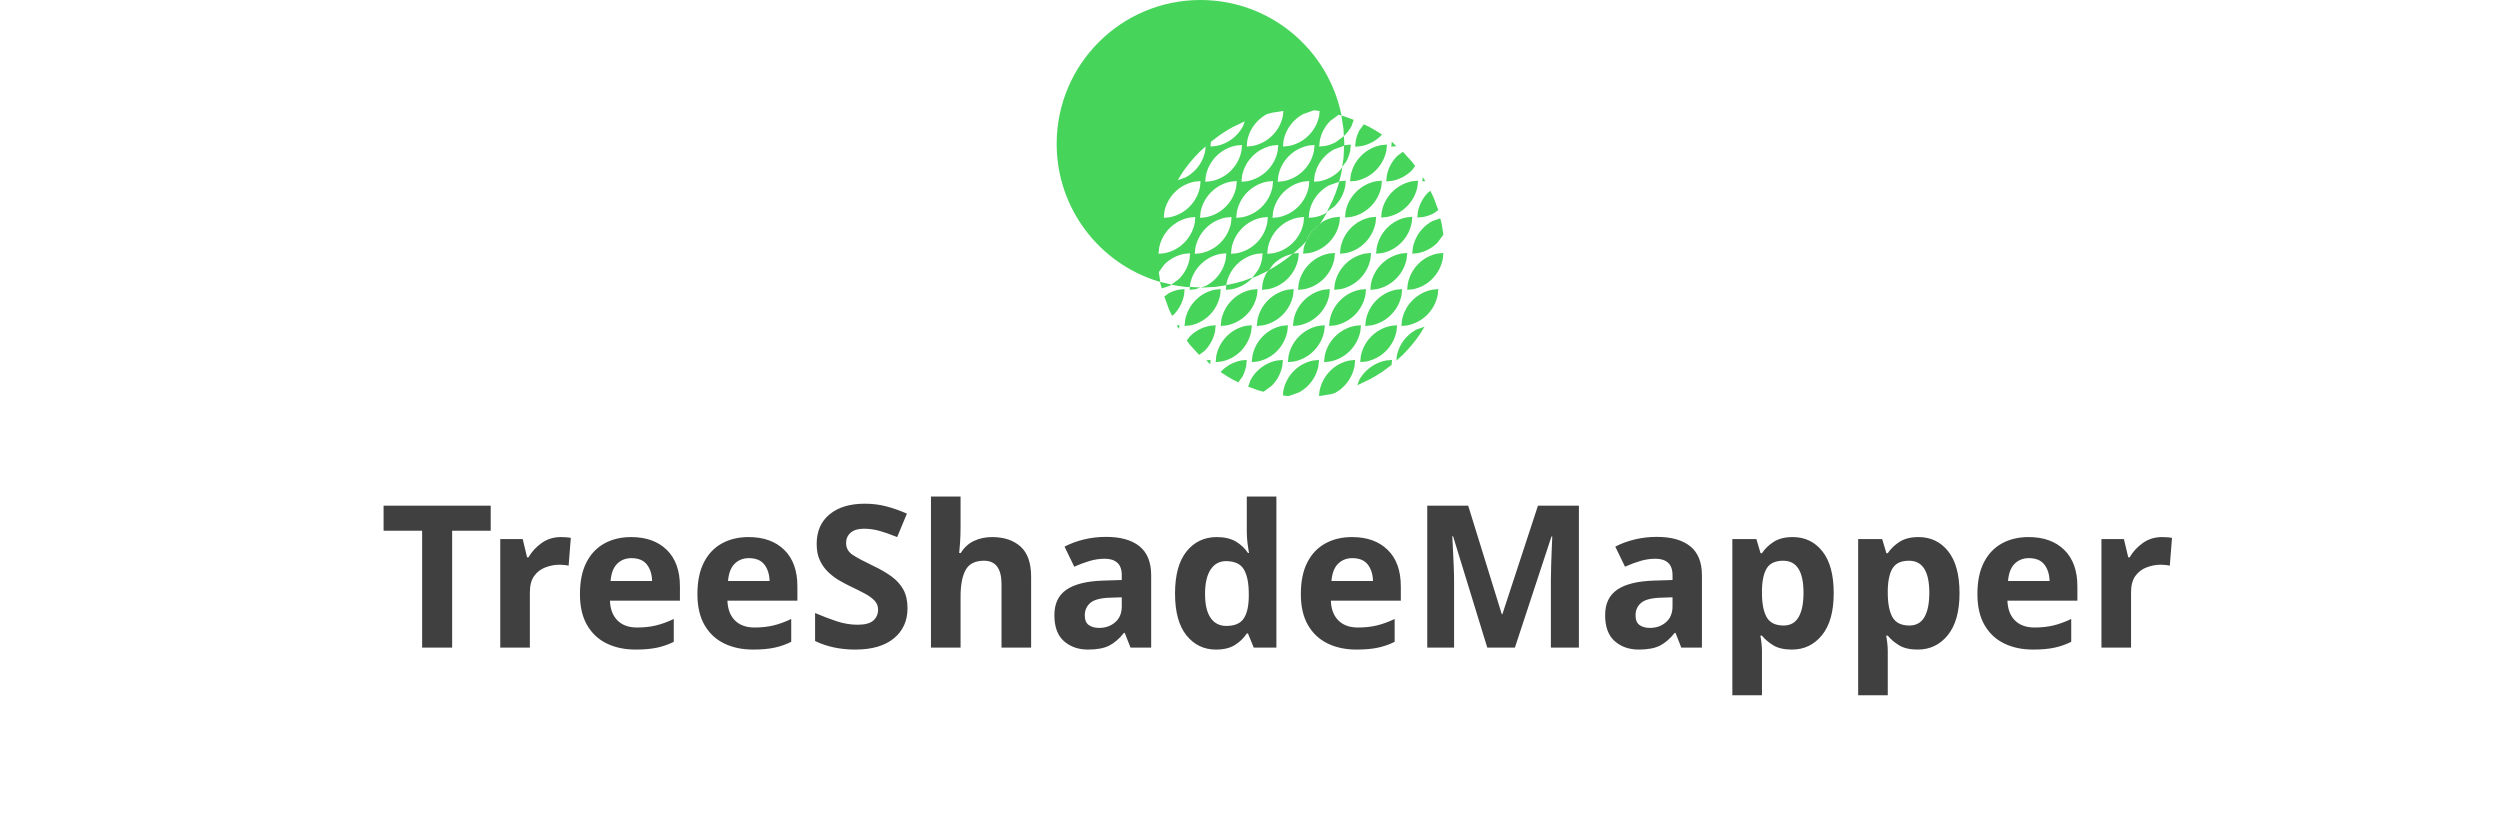
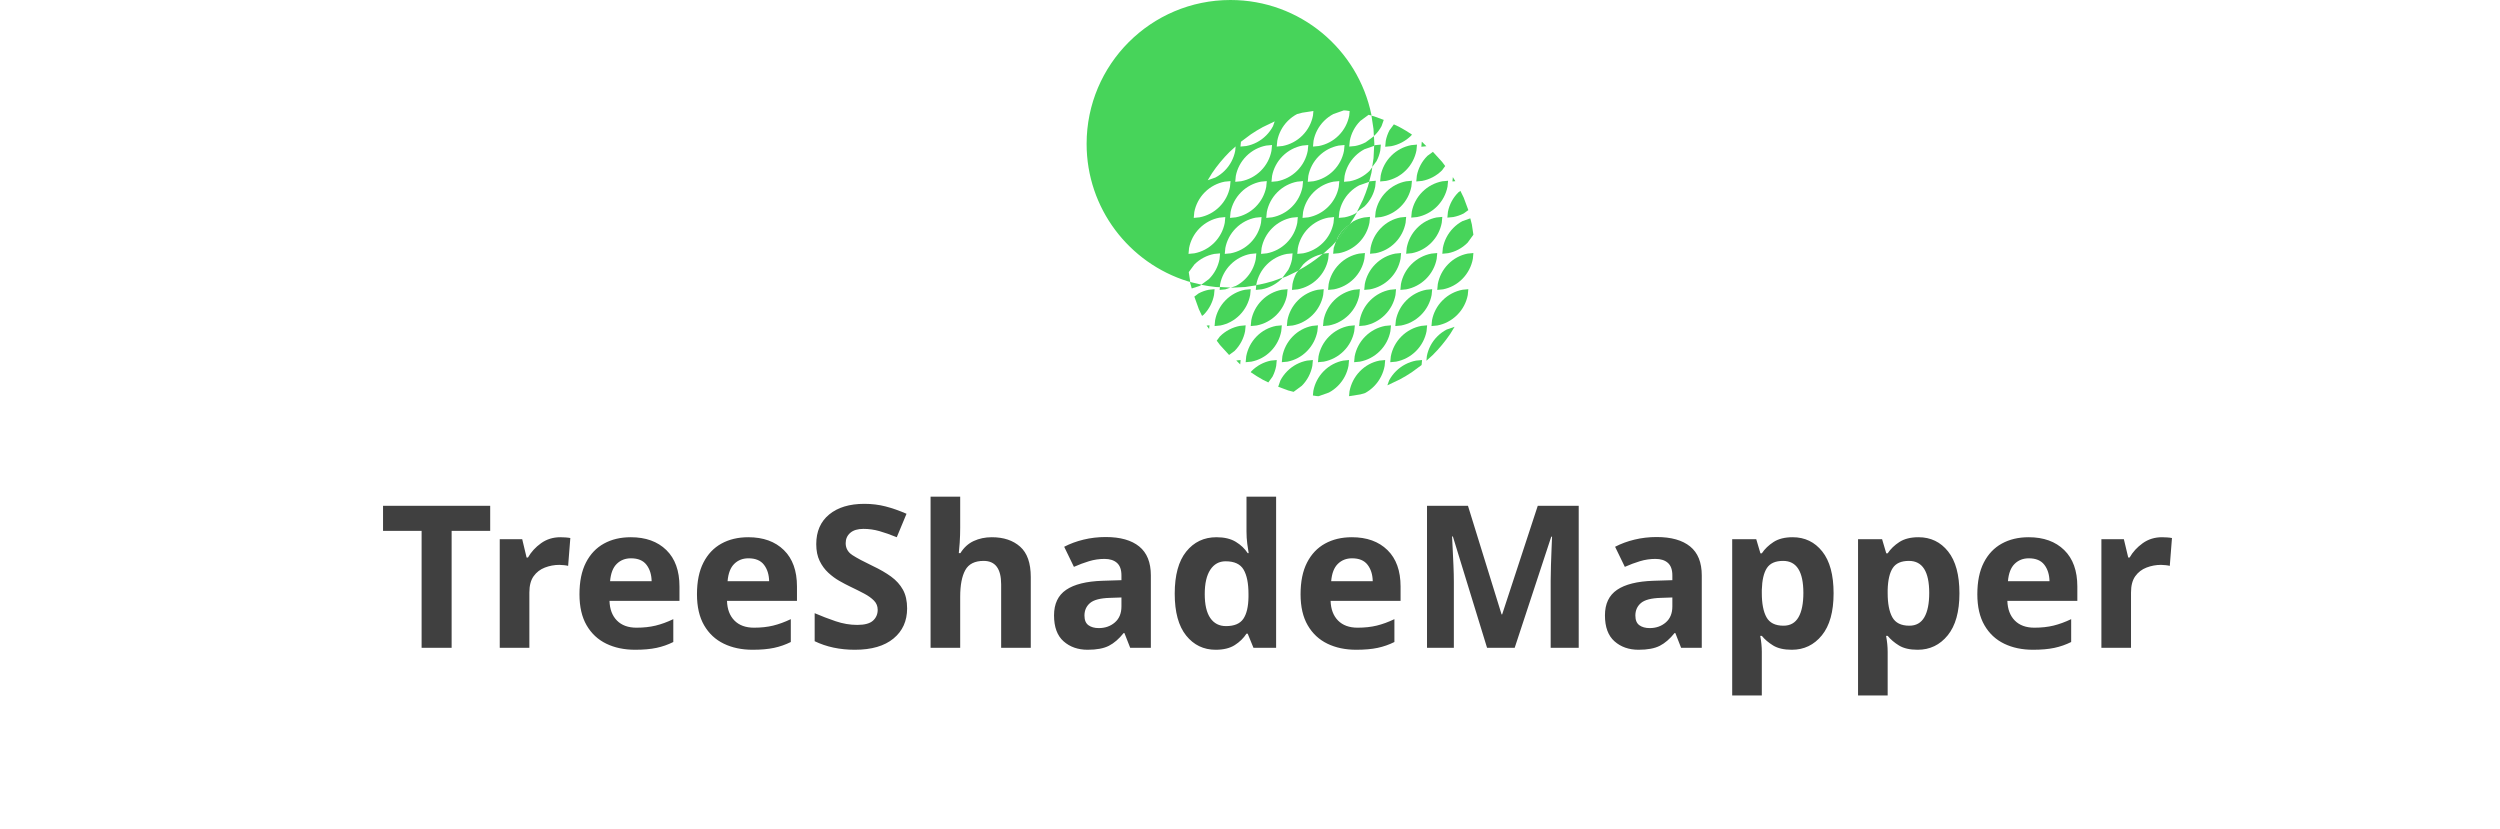
- <svg xmlns="http://www.w3.org/2000/svg" width="3459" height="1146" xml:space="preserve" overflow="hidden">
-   <g transform="translate(-961 -990)">
+ <svg xmlns="http://www.w3.org/2000/svg" width="3458" height="1146" xml:space="preserve" overflow="hidden">
+   <g transform="translate(-920 -990)">
    <path d="M2787 1300 2775.71 1315.45 2769 1323 2770.56 1318.44C2773.01 1313.68 2776.19 1309.21 2780.1 1305.2L2787 1300Z" fill="#47D45A" fill-rule="evenodd" />
    <path d="M2622 990C2718.17 990 2798.4 1058.22 2816.96 1148.9L2817.11 1149.87 2813.02 1148.82 2801.64 1157.21C2793.86 1164.99 2789 1174.58 2787.06 1184.63L2786.28 1192.73 2794.38 1191.95C2799.41 1190.98 2804.32 1189.28 2808.94 1186.85L2820.46 1178.35 2821 1189.01 2820.86 1191.69 2807.26 1196.46C2802.64 1198.89 2798.29 1202.05 2794.4 1205.94 2786.62 1213.72 2781.76 1223.32 2779.82 1233.36L2779.04 1241.47 2787.14 1240.69C2797.19 1238.74 2806.78 1233.88 2814.56 1226.1L2818.16 1221.22 2816.96 1229.11 2813.76 1241.56 2800.02 1246.38C2795.4 1248.81 2791.05 1251.97 2787.16 1255.86 2779.38 1263.64 2774.52 1273.24 2772.58 1283.28L2771.8 1291.39 2779.9 1290.61C2784.93 1289.64 2789.84 1287.93 2794.46 1285.5L2797.15 1283.52 2796.98 1283.87C2793.92 1289.51 2790.59 1294.98 2787.01 1300.27L2786.78 1300.58 2779.92 1305.64C2776.03 1309.53 2772.87 1313.87 2770.44 1318.5L2768.89 1322.93 2762.71 1329.73 2750.06 1341.23 2749.95 1341.24C2739.91 1343.18 2730.31 1348.05 2722.53 1355.83L2716.32 1364.26 2699.46 1372.38 2693.62 1374.51 2702.02 1363.12C2704.45 1358.5 2706.15 1353.59 2707.13 1348.56L2707.9 1340.46 2699.8 1341.24C2689.75 1343.18 2680.16 1348.05 2672.38 1355.83 2664.6 1363.61 2659.74 1373.2 2657.79 1383.25L2657.66 1384.65 2642.35 1386.99 2622.3 1388 2629.52 1385.47C2634.15 1383.04 2638.49 1379.88 2642.38 1375.99 2650.17 1368.2 2655.03 1358.61 2656.97 1348.56L2657.75 1340.46 2649.65 1341.24C2639.6 1343.18 2630.01 1348.05 2622.23 1355.83 2614.45 1363.61 2609.58 1373.2 2607.64 1383.25L2607.25 1387.27 2601.65 1386.99C2594.96 1386.31 2588.37 1385.3 2581.89 1383.97L2581.53 1383.88 2592.23 1375.99C2600.01 1368.2 2604.88 1358.61 2606.82 1348.56L2607.6 1340.46 2599.49 1341.24C2589.45 1343.18 2579.85 1348.05 2572.07 1355.83L2564.29 1366.39 2566.36 1379.98 2562.82 1379.07C2481.82 1353.87 2423 1278.31 2423 1189.01 2423 1079.1 2512.1 990 2622 990ZM2778.67 1142.7 2764.35 1147.72C2759.73 1150.16 2755.38 1153.32 2751.49 1157.21 2743.71 1164.99 2738.85 1174.58 2736.9 1184.63L2736.13 1192.73 2744.23 1191.96C2754.28 1190.01 2763.87 1185.15 2771.65 1177.37 2779.43 1169.59 2784.29 1159.99 2786.24 1149.95L2786.84 1143.63 2781.81 1142.86 2778.67 1142.7ZM2779.77 1190.58 2771.67 1191.35C2761.63 1193.3 2752.03 1198.16 2744.25 1205.94 2736.47 1213.72 2731.61 1223.32 2729.66 1233.36L2728.89 1241.47 2736.99 1240.69C2747.04 1238.74 2756.63 1233.88 2764.41 1226.1 2772.19 1218.32 2777.05 1208.73 2779 1198.68L2779.77 1190.58ZM2772.53 1240.5 2764.43 1241.27C2754.39 1243.22 2744.79 1248.08 2737.01 1255.86 2729.23 1263.64 2724.37 1273.24 2722.42 1283.28L2721.65 1291.39 2729.75 1290.61C2739.8 1288.66 2749.39 1283.8 2757.17 1276.02 2764.95 1268.24 2769.81 1258.65 2771.76 1248.6L2772.53 1240.5ZM2765.29 1290.27 2757.19 1291.05C2747.15 1293 2737.55 1297.86 2729.77 1305.64 2721.99 1313.42 2717.13 1323.01 2715.18 1333.06L2714.41 1341.16 2722.51 1340.39C2732.56 1338.44 2742.15 1333.58 2749.93 1325.8 2757.71 1318.02 2762.57 1308.42 2764.52 1298.38L2765.29 1290.27ZM2736.7 1143.54 2721.36 1145.88 2714.26 1147.7 2714.2 1147.72C2709.57 1150.16 2705.23 1153.32 2701.34 1157.21 2693.56 1164.99 2688.7 1174.58 2686.75 1184.63L2685.97 1192.73 2694.08 1191.95C2704.12 1190.01 2713.72 1185.15 2721.5 1177.37 2729.28 1169.59 2734.14 1159.99 2736.09 1149.95L2736.7 1143.54ZM2729.62 1190.58 2721.52 1191.35C2711.47 1193.3 2701.88 1198.16 2694.1 1205.94 2686.32 1213.72 2681.46 1223.32 2679.51 1233.36L2678.73 1241.47 2686.84 1240.69C2696.88 1238.74 2706.48 1233.88 2714.26 1226.1 2722.04 1218.32 2726.9 1208.73 2728.85 1198.68L2729.62 1190.58ZM2722.38 1240.5 2714.28 1241.27C2704.23 1243.22 2694.64 1248.08 2686.86 1255.86 2679.08 1263.64 2674.22 1273.24 2672.27 1283.28L2671.49 1291.39 2679.6 1290.61C2689.64 1288.66 2699.24 1283.8 2707.02 1276.02 2714.8 1268.24 2719.66 1258.65 2721.61 1248.6L2722.38 1240.5ZM2715.14 1290.27 2707.04 1291.05C2696.99 1293 2687.4 1297.86 2679.62 1305.64 2671.84 1313.42 2666.98 1323.01 2665.03 1333.06L2664.25 1341.16 2672.36 1340.39C2682.4 1338.44 2692 1333.58 2699.78 1325.8 2707.56 1318.02 2712.42 1308.42 2714.37 1298.38L2715.14 1290.27ZM2683.15 1157.89 2666.61 1165.85C2660.97 1168.92 2655.5 1172.25 2650.2 1175.82L2636.46 1186.1 2635.82 1192.73 2643.92 1191.95C2653.97 1190.01 2663.56 1185.15 2671.34 1177.37 2675.23 1173.48 2678.4 1169.13 2680.83 1164.51L2683.15 1157.89ZM2679.47 1190.58 2671.37 1191.35C2661.32 1193.3 2651.73 1198.16 2643.95 1205.94 2636.17 1213.72 2631.3 1223.32 2629.36 1233.36L2628.58 1241.47 2636.68 1240.69C2646.73 1238.74 2656.32 1233.88 2664.1 1226.1 2671.88 1218.32 2676.75 1208.73 2678.69 1198.68L2679.47 1190.58ZM2672.23 1240.5 2664.13 1241.27C2654.08 1243.22 2644.49 1248.08 2636.71 1255.86 2628.93 1263.64 2624.06 1273.24 2622.12 1283.28L2621.34 1291.39 2629.44 1290.61C2639.49 1288.66 2649.08 1283.8 2656.86 1276.02 2664.65 1268.24 2669.51 1258.65 2671.45 1248.6L2672.23 1240.5ZM2664.99 1290.27 2656.89 1291.05C2646.84 1293 2637.25 1297.86 2629.47 1305.64 2621.69 1313.42 2616.82 1323.01 2614.88 1333.06L2614.1 1341.16 2622.21 1340.39C2632.25 1338.44 2641.84 1333.58 2649.62 1325.8 2657.41 1318.02 2662.27 1308.42 2664.21 1298.38L2664.99 1290.27ZM2629.13 1192.51 2620.75 1200.12C2611.75 1209.13 2603.6 1218.99 2596.45 1229.58L2590.56 1239.28 2601.09 1235.58C2605.72 1233.15 2610.06 1229.99 2613.95 1226.1 2621.73 1218.32 2626.59 1208.73 2628.54 1198.68L2629.13 1192.51ZM2622.08 1240.5 2613.97 1241.27C2603.93 1243.22 2594.33 1248.08 2586.55 1255.86 2578.77 1263.64 2573.91 1273.24 2571.97 1283.28L2571.19 1291.39 2579.29 1290.61C2589.34 1288.66 2598.93 1283.8 2606.71 1276.02 2614.49 1268.24 2619.36 1258.65 2621.3 1248.6L2622.08 1240.5ZM2614.84 1290.27 2606.73 1291.05C2596.69 1293 2587.09 1297.86 2579.31 1305.64 2571.53 1313.42 2566.67 1323.01 2564.73 1333.06L2563.95 1341.16 2572.05 1340.39C2582.1 1338.44 2591.69 1333.58 2599.47 1325.8 2607.25 1318.02 2612.12 1308.42 2614.06 1298.38L2614.84 1290.27Z" fill="#47D45A" fill-rule="evenodd" />
    <path d="M2817 1150 2820.49 1150.89 2834 1155.82 2830.99 1164.39C2828.59 1168.93 2825.47 1173.2 2821.63 1177.03L2820.31 1178 2819.83 1168.47 2817 1150Z" fill="#47D45A" fill-rule="evenodd" />
    <path d="M2848 1162 2856.14 1165.91C2861.85 1168.99 2867.4 1172.35 2872.76 1175.95L2873 1176.13 2871.98 1177.51C2864.1 1185.35 2854.38 1190.26 2844.21 1192.22L2836 1193 2836.79 1184.83C2837.77 1179.77 2839.5 1174.82 2841.96 1170.15L2848 1162Z" fill="#47D45A" fill-rule="evenodd" />
    <path d="M2886.61 1186 2887.52 1186.75 2893 1192.26 2886 1193 2886.61 1186Z" fill="#47D45A" fill-rule="evenodd" />
    <path d="M2830 1190 2829.21 1198.2C2828.22 1203.28 2826.48 1208.25 2824 1212.93L2818 1221 2819.85 1209 2820.76 1191.13 2821.74 1190.79 2830 1190Z" fill="#47D45A" fill-rule="evenodd" />
    <path d="M2880 1190 2879.22 1198.12C2877.27 1208.19 2872.4 1217.8 2864.6 1225.6 2856.8 1233.4 2847.19 1238.27 2837.12 1240.22L2829 1241 2829.78 1232.88C2831.73 1222.81 2836.6 1213.2 2844.4 1205.4 2852.2 1197.6 2861.81 1192.73 2871.88 1190.78L2880 1190Z" fill="#47D45A" fill-rule="evenodd" />
    <path d="M2902 1200 2914.68 1213.89 2919 1219.65 2914.53 1225.69C2906.74 1233.44 2897.15 1238.29 2887.1 1240.23L2879 1241 2879.78 1232.93C2881.72 1222.92 2886.58 1213.36 2894.37 1205.61L2902 1200Z" fill="#47D45A" fill-rule="evenodd" />
    <path d="M2929.58 1235 2933 1240.62 2929 1241 2929.58 1235Z" fill="#47D45A" fill-rule="evenodd" />
    <path d="M2823 1240 2822.21 1248.1C2820.23 1258.14 2815.28 1267.73 2807.36 1275.5L2797 1283 2805.36 1265.96C2807.93 1260.01 2810.2 1253.91 2812.17 1247.69L2813.91 1241.07 2814.75 1240.78 2823 1240Z" fill="#47D45A" fill-rule="evenodd" />
    <path d="M2873 1240 2872.22 1248.12C2870.27 1258.19 2865.4 1267.8 2857.6 1275.6 2849.8 1283.4 2840.19 1288.27 2830.12 1290.22L2822 1291 2822.78 1282.88C2824.73 1272.81 2829.6 1263.2 2837.4 1255.4 2845.2 1247.6 2854.81 1242.73 2864.88 1240.78L2873 1240Z" fill="#47D45A" fill-rule="evenodd" />
    <path d="M2923 1240 2922.22 1248.12C2920.27 1258.19 2915.4 1267.8 2907.6 1275.6 2899.8 1283.4 2890.19 1288.27 2880.12 1290.22L2872 1291 2872.78 1282.88C2874.73 1272.81 2879.6 1263.2 2887.4 1255.4 2895.2 1247.6 2904.81 1242.73 2914.88 1240.78L2923 1240Z" fill="#47D45A" fill-rule="evenodd" />
    <path d="M2940.03 1254 2944.6 1263.35 2951 1280.6 2944.69 1285.19C2940.06 1287.59 2935.14 1289.27 2930.11 1290.23L2922 1291 2922.78 1283C2924.72 1273.08 2929.59 1263.61 2937.38 1255.92L2940.03 1254Z" fill="#47D45A" fill-rule="evenodd" />
    <path d="M2815 1290 2814.22 1298.12C2812.27 1308.19 2807.4 1317.8 2799.6 1325.6 2791.8 1333.4 2782.19 1338.27 2772.12 1340.22L2764 1341 2764.78 1332.88 2768.34 1322.73 2775.02 1315.38 2786.27 1300.33 2792.29 1295.9C2796.92 1293.46 2801.84 1291.75 2806.88 1290.78L2815 1290Z" fill="#47D45A" fill-rule="evenodd" />
    <path d="M2865 1290 2864.24 1298.12C2862.33 1308.19 2857.55 1317.8 2849.9 1325.6 2842.26 1333.4 2832.83 1338.27 2822.96 1340.22L2815 1341 2815.76 1332.88C2817.67 1322.81 2822.45 1313.2 2830.1 1305.4 2837.74 1297.6 2847.17 1292.73 2857.04 1290.78L2865 1290Z" fill="#47D45A" fill-rule="evenodd" />
    <path d="M2915 1290 2914.24 1298.12C2912.33 1308.19 2907.55 1317.8 2899.9 1325.6 2892.26 1333.4 2882.83 1338.27 2872.96 1340.22L2865 1341 2865.76 1332.88C2867.67 1322.81 2872.45 1313.2 2880.1 1305.4 2887.74 1297.6 2897.17 1292.73 2907.04 1290.78L2915 1290Z" fill="#47D45A" fill-rule="evenodd" />
    <path d="M2953.73 1292 2955.87 1300.46 2958 1314.66 2950.06 1325.59C2942.38 1333.39 2932.91 1338.27 2923 1340.22L2915 1341 2915.77 1332.87C2917.69 1322.8 2922.49 1313.18 2930.17 1305.38 2934.01 1301.48 2938.29 1298.31 2942.86 1295.87L2953.73 1292Z" fill="#47D45A" fill-rule="evenodd" />
    <path d="M2758 1340 2757.22 1348.12C2755.27 1358.19 2750.4 1367.8 2742.6 1375.6 2734.8 1383.4 2725.19 1388.27 2715.12 1390.22L2707 1391 2707.78 1382.88C2708.75 1377.85 2710.46 1372.92 2712.9 1368.29L2716.17 1363.85 2716.71 1363.59C2728.01 1357.45 2738.66 1350.24 2748.51 1342.11L2749.99 1340.77 2758 1340Z" fill="#47D45A" fill-rule="evenodd" />
    <path d="M2808 1340 2807.22 1348.12C2805.27 1358.19 2800.4 1367.8 2792.6 1375.6 2784.8 1383.4 2775.19 1388.27 2765.12 1390.22L2757 1391 2757.78 1382.88C2759.73 1372.81 2764.6 1363.2 2772.4 1355.4 2780.2 1347.6 2789.81 1342.73 2799.88 1340.78L2808 1340Z" fill="#47D45A" fill-rule="evenodd" />
    <path d="M2858 1340 2857.22 1348.12C2855.27 1358.19 2850.4 1367.8 2842.6 1375.6 2834.8 1383.4 2825.19 1388.27 2815.12 1390.22L2807 1391 2807.78 1382.88C2809.73 1372.81 2814.6 1363.2 2822.4 1355.4 2830.2 1347.6 2839.81 1342.73 2849.88 1340.78L2858 1340Z" fill="#47D45A" fill-rule="evenodd" />
    <path d="M2908 1340 2907.22 1348.12C2905.27 1358.19 2900.4 1367.8 2892.6 1375.6 2884.8 1383.4 2875.19 1388.27 2865.12 1390.22L2857 1391 2857.78 1382.88C2859.73 1372.81 2864.6 1363.2 2872.4 1355.4 2880.2 1347.6 2889.81 1342.73 2899.88 1340.78L2908 1340Z" fill="#47D45A" fill-rule="evenodd" />
    <path d="M2958 1340 2957.24 1348.12C2955.33 1358.19 2950.55 1367.8 2942.9 1375.6 2935.26 1383.4 2925.83 1388.27 2915.96 1390.22L2908 1391 2908.76 1382.88C2910.67 1372.81 2915.45 1363.2 2923.1 1355.4 2930.74 1347.6 2940.17 1342.73 2950.04 1340.78L2958 1340Z" fill="#47D45A" fill-rule="evenodd" />
    <path d="M2694 1374 2692.9 1375.49C2685.04 1383.34 2675.34 1388.25 2665.19 1390.22L2657 1391 2657.65 1384.24 2662.14 1383.55C2668.69 1382.21 2675.12 1380.56 2681.42 1378.6L2694 1374Z" fill="#47D45A" fill-rule="evenodd" />
    <path d="M2566 1380 2582 1383.79 2579.73 1385.34 2568.4 1389 2566.16 1380.95 2566 1380Z" fill="#47D45A" fill-rule="evenodd" />
    <path d="M2607.38 1387 2621.7 1387.73 2622 1387.71 2614.87 1390.24 2607 1391 2607.38 1387Z" fill="#47D45A" fill-rule="evenodd" />
    <path d="M2650 1390 2649.24 1398.12C2647.33 1408.19 2642.55 1417.8 2634.9 1425.6 2627.26 1433.4 2617.83 1438.27 2607.96 1440.22L2600 1441 2600.76 1432.88C2602.67 1422.81 2607.45 1413.2 2615.1 1405.4 2622.74 1397.6 2632.17 1392.73 2642.04 1390.78L2650 1390Z" fill="#47D45A" fill-rule="evenodd" />
    <path d="M2701 1390 2700.22 1398.12C2698.27 1408.19 2693.4 1417.8 2685.6 1425.6 2677.8 1433.4 2668.19 1438.27 2658.12 1440.22L2650 1441 2650.78 1432.88C2652.73 1422.81 2657.6 1413.2 2665.4 1405.4 2673.2 1397.6 2682.81 1392.73 2692.88 1390.78L2701 1390Z" fill="#47D45A" fill-rule="evenodd" />
    <path d="M2751 1390 2750.22 1398.12C2748.27 1408.19 2743.4 1417.8 2735.6 1425.6 2727.8 1433.4 2718.19 1438.27 2708.12 1440.22L2700 1441 2700.78 1432.88C2702.73 1422.81 2707.6 1413.2 2715.4 1405.4 2723.2 1397.6 2732.81 1392.73 2742.88 1390.78L2751 1390Z" fill="#47D45A" fill-rule="evenodd" />
    <path d="M2801 1390 2800.22 1398.12C2798.27 1408.19 2793.4 1417.8 2785.6 1425.6 2777.8 1433.4 2768.19 1438.27 2758.12 1440.22L2750 1441 2750.78 1432.88C2752.73 1422.81 2757.6 1413.2 2765.4 1405.4 2773.2 1397.6 2782.81 1392.73 2792.88 1390.78L2801 1390Z" fill="#47D45A" fill-rule="evenodd" />
    <path d="M2851 1390 2850.22 1398.12C2848.27 1408.19 2843.4 1417.8 2835.6 1425.6 2827.8 1433.4 2818.19 1438.27 2808.12 1440.22L2800 1441 2800.78 1432.88C2802.73 1422.81 2807.6 1413.2 2815.4 1405.4 2823.2 1397.6 2832.81 1392.73 2842.88 1390.78L2851 1390Z" fill="#47D45A" fill-rule="evenodd" />
    <path d="M2901 1390 2900.22 1398.12C2898.27 1408.19 2893.4 1417.8 2885.6 1425.6 2877.8 1433.4 2868.19 1438.27 2858.12 1440.22L2850 1441 2850.78 1432.88C2852.73 1422.81 2857.6 1413.2 2865.4 1405.4 2873.2 1397.6 2882.81 1392.73 2892.88 1390.78L2901 1390Z" fill="#47D45A" fill-rule="evenodd" />
    <path d="M2951 1390 2950.22 1398.12C2948.27 1408.19 2943.4 1417.8 2935.6 1425.6 2927.8 1433.4 2918.19 1438.27 2908.12 1440.22L2900 1441 2900.78 1432.88C2902.73 1422.81 2907.6 1413.2 2915.4 1405.4 2923.2 1397.6 2932.81 1392.73 2942.88 1390.78L2951 1390Z" fill="#47D45A" fill-rule="evenodd" />
    <path d="M2600 1390 2599.24 1398.04C2597.34 1408.01 2592.6 1417.53 2585.01 1425.26L2582.68 1427 2578.28 1417.71 2572 1400.25 2577.89 1395.84C2582.4 1393.43 2587.19 1391.74 2592.09 1390.77L2600 1390Z" fill="#47D45A" fill-rule="evenodd" />
    <path d="M2593 1440 2592.42 1445 2589 1440.32 2593 1440Z" fill="#47D45A" fill-rule="evenodd" />
    <path d="M2693 1440 2692.24 1448.12C2690.33 1458.19 2685.55 1467.8 2677.9 1475.6 2670.26 1483.4 2660.83 1488.27 2650.96 1490.22L2643 1491 2643.76 1482.88C2645.67 1472.81 2650.45 1463.2 2658.1 1455.4 2665.74 1447.6 2675.17 1442.73 2685.04 1440.78L2693 1440Z" fill="#47D45A" fill-rule="evenodd" />
    <path d="M2743 1440 2742.24 1448.12C2740.33 1458.19 2735.55 1467.8 2727.9 1475.6 2720.26 1483.4 2710.83 1488.27 2700.96 1490.22L2693 1491 2693.76 1482.88C2695.67 1472.81 2700.45 1463.2 2708.1 1455.4 2715.74 1447.6 2725.17 1442.73 2735.04 1440.78L2743 1440Z" fill="#47D45A" fill-rule="evenodd" />
    <path d="M2794 1440 2793.22 1448.12C2791.27 1458.19 2786.4 1467.8 2778.6 1475.6 2770.8 1483.4 2761.19 1488.27 2751.12 1490.22L2743 1491 2743.78 1482.88C2745.73 1472.81 2750.6 1463.2 2758.4 1455.4 2766.2 1447.6 2775.81 1442.73 2785.88 1440.78L2794 1440Z" fill="#47D45A" fill-rule="evenodd" />
    <path d="M2844 1440 2843.22 1448.12C2841.27 1458.19 2836.4 1467.8 2828.6 1475.6 2820.8 1483.4 2811.19 1488.27 2801.12 1490.22L2793 1491 2793.78 1482.88C2795.73 1472.81 2800.6 1463.2 2808.4 1455.4 2816.2 1447.6 2825.81 1442.73 2835.88 1440.78L2844 1440Z" fill="#47D45A" fill-rule="evenodd" />
    <path d="M2894 1440 2893.22 1448.12C2891.27 1458.19 2886.4 1467.8 2878.6 1475.6 2870.8 1483.4 2861.19 1488.27 2851.12 1490.22L2843 1491 2843.78 1482.88C2845.73 1472.81 2850.6 1463.2 2858.4 1455.4 2866.2 1447.6 2875.81 1442.73 2885.88 1440.78L2894 1440Z" fill="#47D45A" fill-rule="evenodd" />
    <path d="M2643 1440 2642.22 1448.09C2640.27 1458.13 2635.39 1467.71 2627.58 1475.49L2620.07 1481 2607.51 1467.24 2603 1461.23 2607.36 1455.35C2615.16 1447.58 2624.79 1442.72 2634.87 1440.78L2643 1440Z" fill="#47D45A" fill-rule="evenodd" />
    <path d="M2932 1442 2925.98 1451.85C2918.84 1462.37 2910.71 1472.17 2901.72 1481.12L2893 1489 2893.63 1482.49C2895.57 1472.51 2900.42 1462.98 2908.19 1455.25 2912.08 1451.38 2916.42 1448.24 2921.04 1445.83L2932 1442Z" fill="#47D45A" fill-rule="evenodd" />
    <path d="M2636 1488 2635.48 1494 2634.94 1493.56 2630 1488.63 2636 1488Z" fill="#47D45A" fill-rule="evenodd" />
    <path d="M2686 1488 2685.23 1496.19C2684.27 1501.26 2682.59 1506.22 2680.19 1510.9L2674.35 1519 2666.67 1515.21C2661.1 1512.12 2655.69 1508.76 2650.46 1505.14L2650 1504.79 2650.91 1503.52C2658.6 1495.66 2668.07 1490.75 2678 1488.78L2686 1488Z" fill="#47D45A" fill-rule="evenodd" />
    <path d="M2736 1488 2735.22 1496.12C2733.28 1506.19 2728.42 1515.81 2720.65 1523.61L2709.31 1532 2701.98 1530.11 2688 1524.98 2691.03 1516.29C2693.46 1511.66 2696.62 1507.3 2700.51 1503.4 2708.28 1495.6 2717.87 1490.73 2727.9 1488.78L2736 1488Z" fill="#47D45A" fill-rule="evenodd" />
    <path d="M2786 1488 2785.23 1496.09C2783.32 1506.13 2778.52 1515.71 2770.85 1523.48 2767.02 1527.36 2762.74 1530.52 2758.17 1532.95L2743.95 1538 2741.27 1537.86 2736 1537.05 2736.6 1530.73C2738.52 1520.7 2743.31 1511.12 2750.98 1503.34 2758.65 1495.57 2768.11 1490.72 2778.01 1488.78L2786 1488Z" fill="#47D45A" fill-rule="evenodd" />
    <path d="M2836 1488 2835.23 1496.22C2833.32 1506.41 2828.53 1516.13 2820.86 1524.03 2817.02 1527.97 2812.74 1531.18 2808.18 1533.64L2806.64 1534.2 2801.44 1535.58 2786 1538 2786.62 1531.39C2788.53 1521.2 2793.32 1511.47 2800.99 1503.58 2808.66 1495.69 2818.11 1490.76 2828.01 1488.79L2836 1488Z" fill="#47D45A" fill-rule="evenodd" />
    <path d="M2887 1488 2886.33 1494.93 2872.76 1504.92C2867.4 1508.49 2861.86 1511.81 2856.15 1514.86L2839 1523 2841.44 1516.15C2843.9 1511.53 2847.1 1507.2 2851.04 1503.32 2858.92 1495.56 2868.63 1490.71 2878.8 1488.77L2887 1488Z" fill="#47D45A" fill-rule="evenodd" />
-     <text fill="#404040" font-family="Aharoni,Aharoni_MSFontService,sans-serif" font-weight="700" font-size="275" transform="matrix(1 0 0 1 1486.22 1886)">TreeShadeMapper</text>
+     <text fill="#404040" font-family="Aharoni,Aharoni_MSFontService,sans-serif" font-weight="700" font-size="275" transform="matrix(1 0 0 1 1444.32 1886)">TreeShadeMapper</text>
  </g>
</svg>
